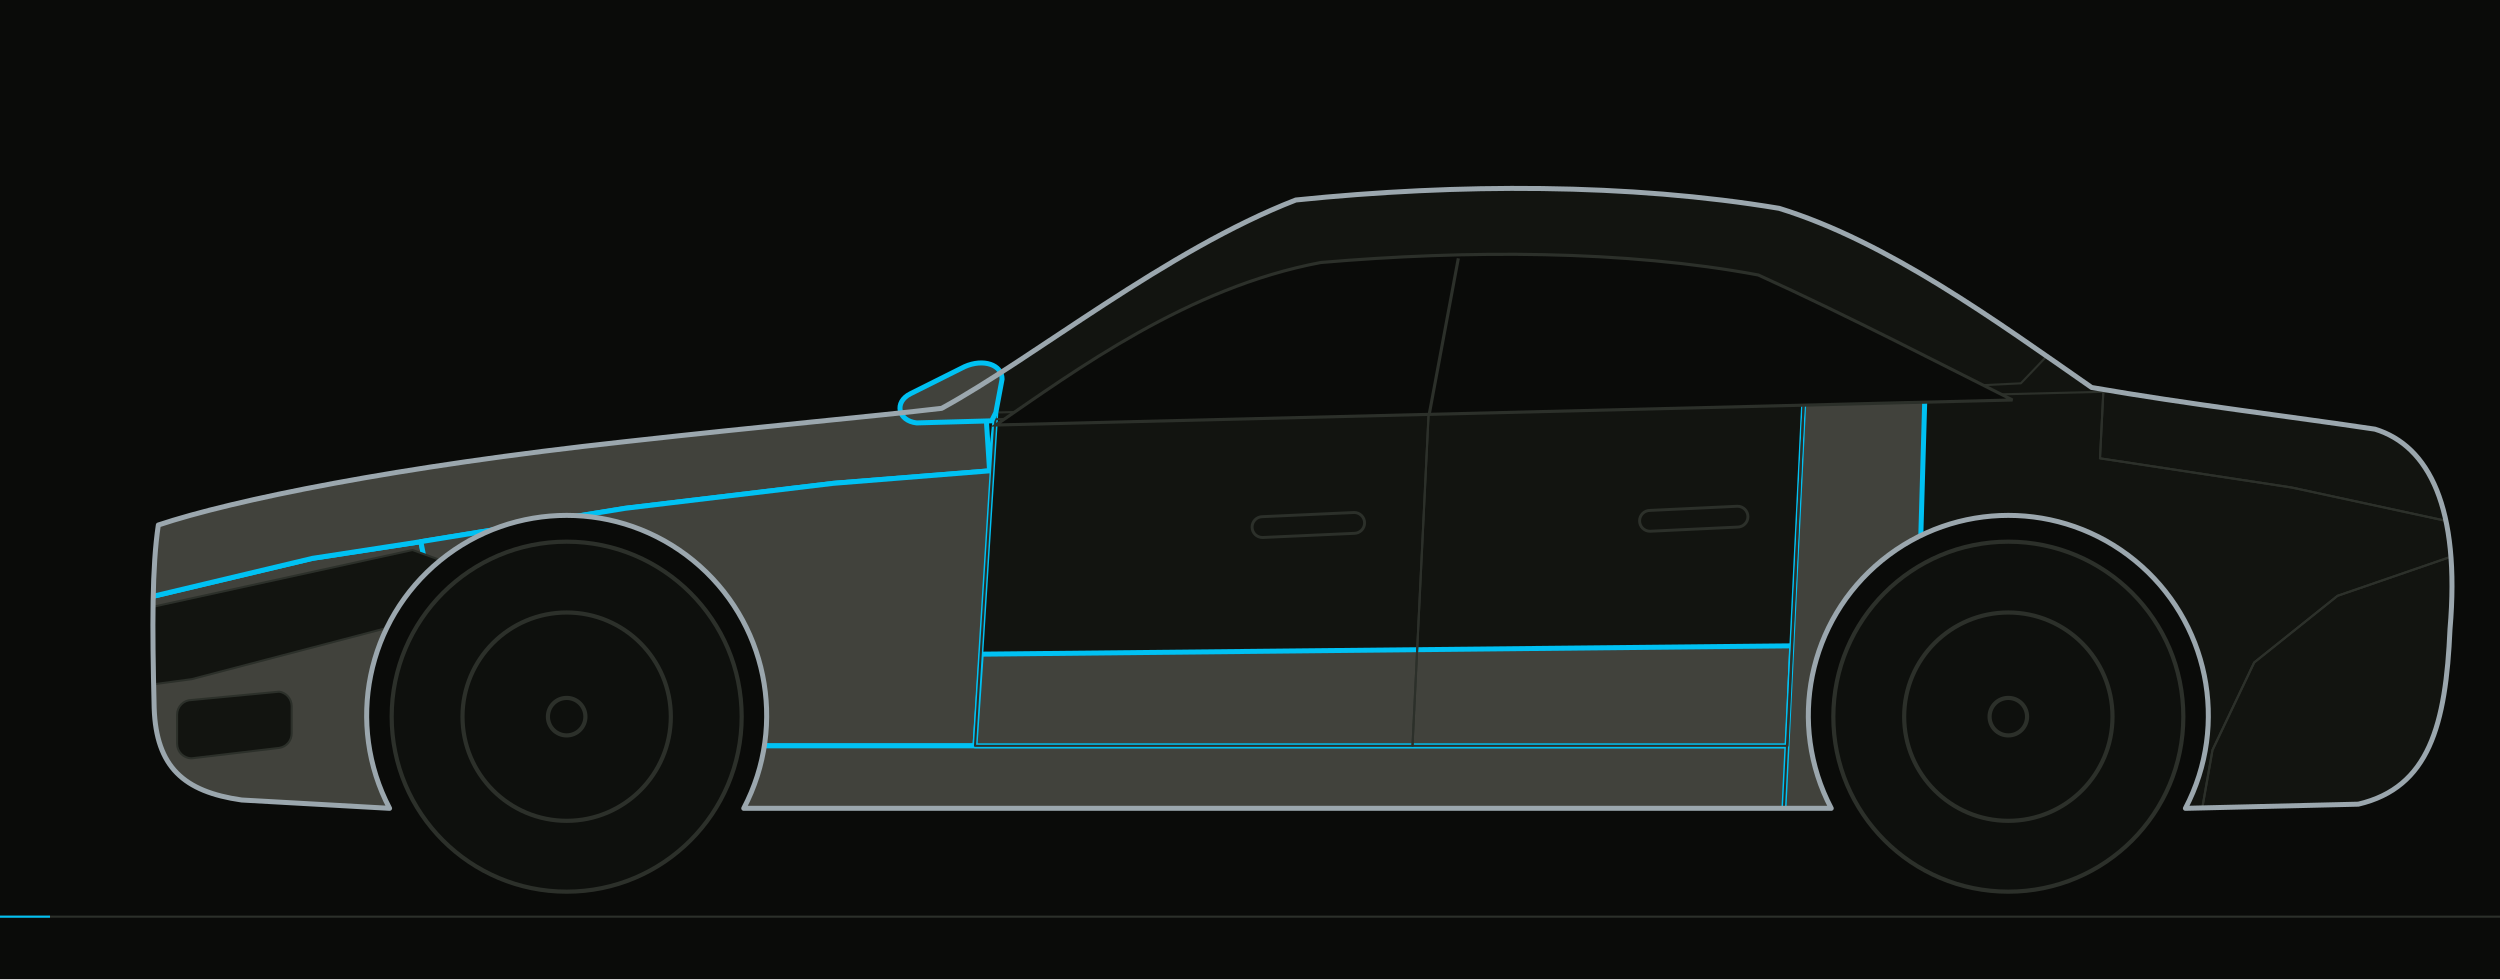
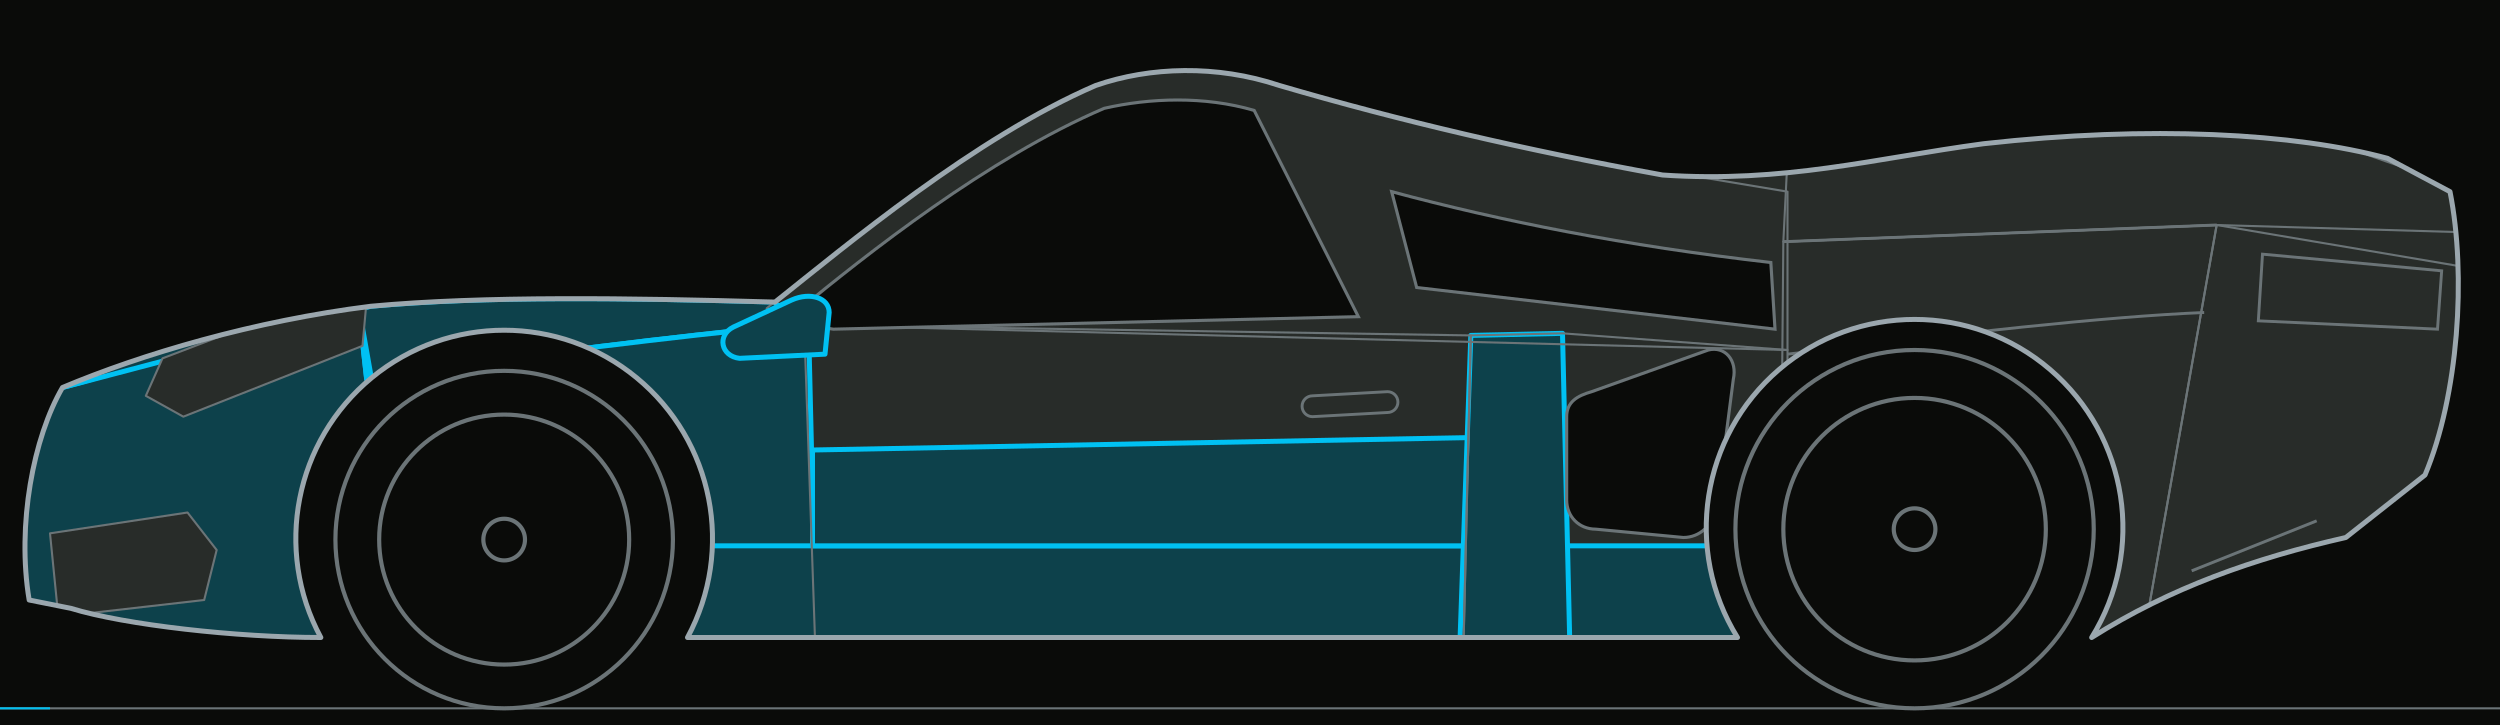
- <svg xmlns="http://www.w3.org/2000/svg" viewBox="0 0 1200 470">
+ <svg xmlns="http://www.w3.org/2000/svg" viewBox="0 0 1200 348">
  <defs>
    <clipPath id="bodyClip">
-       <path d="M 76 252 C 112 240, 190 224, 300 212 C 372 204, 418 200, 452 196 C 496 172, 560 120, 622 96 C 700 88, 782 88, 854 100 C 906 116, 958 154, 1004 186 C 1050 194, 1100 200, 1140 206 C 1166 214, 1181 244, 1176 302 C 1174 348, 1166 378, 1132 386 L 1049 388 A 96 96 0 1 0 879 388 L 357 388 A 96 96 0 1 0 187 388 L 116 384 C 88 380, 75 368, 74 340 C 73 300, 73 272, 76 252 Z" />
+       <path d="M 30 186 C 68 170, 122 154, 178 147 C 232 142, 302 143, 372 145 C 406 118, 468 66, 526 41 C 552 32, 584 31, 614 41 C 672 58, 732 72, 798 84 C 856 88, 900 76, 952 69 C 1032 60, 1102 64, 1146 76 L 1176 92 C 1184 132, 1180 190, 1164 228 L 1126 258 C 1082 268, 1042 282, 1004 306 A 100 100 0 1 0 834 306 L 330 306 A 100 100 0 1 0 154 306 C 114 306, 60 300, 34 292 L 14 288 C 8 252, 16 210, 30 186 Z" />
    </clipPath>
    <pattern id="stip" width="13" height="13" patternUnits="userSpaceOnUse">
      <circle cx="3" cy="3" r="2" fill="#9BA7AE" fill-opacity="0.6" />
      <circle cx="9.5" cy="9.5" r="2" fill="#9BA7AE" fill-opacity="0.6" />
    </pattern>
  </defs>
-   <rect width="1200" height="470" fill="#0A0B09" />
+   <rect width="1200" height="348" fill="#0A0B09" />
  <g>
-     <circle cx="272" cy="344" r="84" fill="#0E100D" stroke="#2C302A" stroke-width="2" />
-     <circle cx="272" cy="344" r="50" fill="none" stroke="#2C302A" stroke-width="2" />
-     <circle cx="272" cy="344" r="9" fill="none" stroke="#2C302A" stroke-width="2" />
+     <circle cx="242" cy="259" r="81" fill="#0A0B09" stroke="#6B7477" stroke-width="2" />
+     <circle cx="242" cy="259" r="60" fill="none" stroke="#6B7477" stroke-width="2" />
+     <circle cx="242" cy="259" r="10" fill="none" stroke="#6B7477" stroke-width="2" />
  </g>
  <g>
-     <circle cx="964" cy="344" r="84" fill="#0E100D" stroke="#2C302A" stroke-width="2" />
-     <circle cx="964" cy="344" r="50" fill="none" stroke="#2C302A" stroke-width="2" />
-     <circle cx="964" cy="344" r="9" fill="none" stroke="#2C302A" stroke-width="2" />
+     <circle cx="919" cy="254" r="86" fill="#0A0B09" stroke="#6B7477" stroke-width="2" />
+     <circle cx="919" cy="254" r="63" fill="none" stroke="#6B7477" stroke-width="2" />
+     <circle cx="919" cy="254" r="10" fill="none" stroke="#6B7477" stroke-width="2" />
  </g>
-   <path d="M 76 252 C 112 240, 190 224, 300 212 C 372 204, 418 200, 452 196 C 496 172, 560 120, 622 96 C 700 88, 782 88, 854 100 C 906 116, 958 154, 1004 186 C 1050 194, 1100 200, 1140 206 C 1166 214, 1181 244, 1176 302 C 1174 348, 1166 378, 1132 386 L 1049 388 A 96 96 0 1 0 879 388 L 357 388 A 96 96 0 1 0 187 388 L 116 384 C 88 380, 75 368, 74 340 C 73 300, 73 272, 76 252 Z" fill="#121410" />
+   <path d="M 30 186 C 68 170, 122 154, 178 147 C 232 142, 302 143, 372 145 C 406 118, 468 66, 526 41 C 552 32, 584 31, 614 41 C 672 58, 732 72, 798 84 C 856 88, 900 76, 952 69 C 1032 60, 1102 64, 1146 76 L 1176 92 C 1184 132, 1180 190, 1164 228 L 1126 258 C 1082 268, 1042 282, 1004 306 A 100 100 0 1 0 834 306 L 330 306 A 100 100 0 1 0 154 306 C 114 306, 60 300, 34 292 L 14 288 C 8 252, 16 210, 30 186 Z" fill="#282C29" />
  <g clip-path="url(#bodyClip)">
-     <path data-panel="front-bumper" d="M 40 296 L 66 288 L 150 268 L 202 260 L 210 300 L 204 392 L 40 392 Z" fill="#41423C" stroke="#00C1F3" stroke-width="2.4" stroke-linejoin="round" />
-     <path data-panel="hood" d="M 40 226 L 470 148 L 475 226 L 400 232 L 300 244 L 202 260 L 150 268 L 66 288 Z" fill="#41423C" stroke="#00C1F3" stroke-width="2.4" stroke-linejoin="round" />
-     <path data-panel="front-fender" d="M 202 260 L 300 244 L 400 232 L 475 226 L 478 198 L 468 358 L 300 358 L 300 392 L 204 392 L 210 300 Z" fill="#41423C" stroke="#00C1F3" stroke-width="2.4" stroke-linejoin="round" />
-     <path data-panel="rocker" d="M 330 358 L 890 358 L 890 394 L 330 394 Z" fill="#41423C" stroke="#00C1F3" stroke-width="2.4" stroke-linejoin="round" />
-     <path data-panel="lower-door" d="M 471 314 L 860 310 L 858 358 L 468 358 Z" fill="#41423C" stroke="#00C1F3" stroke-width="2.4" stroke-linejoin="round" />
-     <path data-panel="rear-impact" d="M 866 189 L 924 188 L 918 394 L 856 394 Z" fill="#41423C" stroke="#00C1F3" stroke-width="2.4" stroke-linejoin="round" />
-     <path data-panel="front-door" d="M 478 198 L 686 193 L 678 358 L 468 358 Z" fill="transparent" stroke="#2C302A" stroke-width="1" stroke-linejoin="round" />
-     <path data-panel="rear-door" d="M 686 193 L 866 189 L 858 358 L 678 358 Z" fill="transparent" stroke="#2C302A" stroke-width="1" stroke-linejoin="round" />
-     <path data-panel="roof" d="M 446 202 C 492 166, 558 114, 622 90 C 700 82, 784 82, 856 94 C 908 110, 964 152, 1012 188 Z" fill="transparent" stroke="#2C302A" stroke-width="1" stroke-linejoin="round" />
-     <path data-panel="rear-fender" d="M 866 189 L 970 184 L 1012 140 L 1008 220 L 1100 234 L 1174 250 L 1180 266 L 1122 286 L 1082 318 L 1062 360 L 1056 394 L 856 394 Z" fill="transparent" stroke="#2C302A" stroke-width="1" stroke-linejoin="round" />
-     <path data-panel="trunk" d="M 1008 120 L 1230 200 L 1174 250 L 1100 234 L 1008 220 L 1012 140 Z" fill="transparent" stroke="#2C302A" stroke-width="1" stroke-linejoin="round" />
-     <path data-panel="rear-bumper" d="M 1174 250 L 1240 262 L 1240 420 L 1030 420 L 1056 394 L 1062 360 L 1082 318 L 1122 286 L 1180 266 Z" fill="transparent" stroke="#2C302A" stroke-width="1" stroke-linejoin="round" />
+     <path data-panel="front-bumper" d="M 0 160 L 30 186 L 172 146 L 184 214 L 178 320 L 0 320 Z" fill="#0D414B" stroke="#00C1F3" stroke-width="2.4" stroke-linejoin="round" />
+     <path data-panel="hood" d="M 0 120 L 30 186 L 178 147 C 232 142, 302 143, 372 145 L 380 156 C 320 162, 256 170, 200 178 L 176 182 L 172 146 Z" fill="#0D414B" stroke="#00C1F3" stroke-width="2.4" stroke-linejoin="round" />
+     <path data-panel="front-fender" d="M 172 146 L 176 182 L 200 178 C 256 170, 320 162, 380 156 L 388 152 L 392 320 L 176 320 L 184 214 Z" fill="#0D414B" stroke="#00C1F3" stroke-width="2.4" stroke-linejoin="round" />
+     <path data-panel="rocker" d="M 328 262 L 854 262 L 854 330 L 328 330 Z" fill="#0D414B" stroke="#00C1F3" stroke-width="2.4" stroke-linejoin="round" />
+     <path data-panel="lower-door" d="M 390 216 L 708 210 L 708 262 L 390 262 Z" fill="#0D414B" stroke="#00C1F3" stroke-width="2.4" stroke-linejoin="round" />
+     <path data-panel="rear-impact" d="M 706 161 L 750 160 L 754 330 L 700 330 Z" fill="#0D414B" stroke="#00C1F3" stroke-width="2.4" stroke-linejoin="round" />
+     <path data-panel="front-door" d="M 386 156 L 706 161 L 702 330 L 392 330 Z" fill="transparent" stroke="#6B7477" stroke-width="1" stroke-linejoin="round" />
+     <path data-panel="rear-door" d="M 706 161 L 750 160 L 858 168 L 858 330 L 702 330 Z" fill="transparent" stroke="#6B7477" stroke-width="1" stroke-linejoin="round" />
+     <path data-panel="roof" d="M 368 148 C 406 116, 468 64, 526 39 C 552 30, 584 29, 616 39 C 672 56, 732 70, 798 82 L 858 92 L 858 168 L 386 156 Z" fill="transparent" stroke="#6B7477" stroke-width="1" stroke-linejoin="round" />
+     <path data-panel="rear-fender" d="M 856 116 L 1064 108 L 1030 300 L 1014 340 L 854 340 Z" fill="transparent" stroke="#6B7477" stroke-width="1" stroke-linejoin="round" />
+     <path data-panel="trunk" d="M 858 76 C 898 70, 928 68, 952 67 C 1032 58, 1102 62, 1146 74 L 1176 92 L 1182 128 L 1064 108 L 856 116 Z" fill="transparent" stroke="#6B7477" stroke-width="1" stroke-linejoin="round" />
+     <path data-panel="rear-bumper" d="M 1064 108 L 1200 112 L 1200 340 L 1014 340 L 1030 300 Z" fill="transparent" stroke="#6B7477" stroke-width="1" stroke-linejoin="round" />
  </g>
-   <path d="M 478 204 C 516 178, 570 138, 634 126 C 704 120, 780 120, 844 132 C 888 152, 934 176, 966 192 Z" fill="#0A0B09" stroke="#2C302A" stroke-width="1.5" />
-   <path d="M 686 199 L 700 124" fill="none" stroke="#2C302A" stroke-width="1.5" />
-   <path d="M 606 248 L 650 246 A 5 5 0 0 1 650 256 L 606 258 A 5 5 0 0 1 606 248 Z" fill="none" stroke="#2C302A" stroke-width="1.4" />
-   <path d="M 792 245 L 834 243 A 5 5 0 0 1 834 253 L 792 255 A 5 5 0 0 1 792 245 Z" fill="none" stroke="#2C302A" stroke-width="1.4" />
  <g clip-path="url(#bodyClip)">
-     <path data-panel="headlight" d="M 62 330 L 70 292 L 198 264 L 220 272 L 214 294 L 92 326 Z" fill="#121410" stroke="#2C302A" stroke-width="1" stroke-linejoin="round" />
-     <path data-panel="fog-light" d="M 92 336 L 134 332 A 7 7 0 0 1 140 339 L 140 352 A 7 7 0 0 1 134 359 L 92 364 A 7 7 0 0 1 85 357 L 85 343 A 7 7 0 0 1 92 336 Z" fill="#121410" stroke="#2C302A" stroke-width="1" stroke-linejoin="round" />
+     <path d="M 382 150 C 416 122, 474 76, 530 52 C 552 47, 578 46, 602 53 L 652 152 L 400 158 C 392 157, 388 155, 388 152 Z" fill="#0A0B09" stroke="#6B7477" stroke-width="1.5" />
+     <path d="M 668 92 C 720 106, 780 118, 850 126 L 852 158 L 680 138 Z" fill="#0A0B09" stroke="#6B7477" stroke-width="1.5" />
+     <path d="M 764 188 L 820 168 C 828 166, 834 173, 832 182 L 824 244 C 822 252, 816 258, 808 258 L 766 254 C 758 254, 752 248, 752 240 L 752 200 C 752 193, 757 190, 764 188 Z" fill="#0A0B09" stroke="#6B7477" stroke-width="1.5" />
+     <path d="M 630 190 L 666 188 A 5 5 0 0 1 666 198 L 630 200 A 5 5 0 0 1 630 190 Z" fill="none" stroke="#6B7477" stroke-width="1.4" />
+     <path d="M 1136 74 L 1176 88" fill="none" stroke="#6B7477" stroke-width="1.4" />
+     <path d="M 1052 274 L 1112 250" fill="none" stroke="#6B7477" stroke-width="1.4" />
+     <path d="M 856 116 L 1064 108" fill="none" stroke="#6B7477" stroke-width="1.4" />
+     <path d="M 858 170 C 940 160, 1010 152, 1058 150" fill="none" stroke="#6B7477" stroke-width="1.4" />
+     <path d="M 1086 122 L 1172 130 L 1170 158 L 1084 154 Z" fill="none" stroke="#6B7477" stroke-width="1.4" />
  </g>
-   <path data-panel="mirror" d="M 478 198 L 481 182 C 481 175, 472 172, 463 176 L 437 189 C 429 193, 431 202, 440 203 L 476 202 Z" fill="#41423C" stroke="#00C1F3" stroke-width="2.4" stroke-linejoin="round" />
-   <path d="M 76 252 C 112 240, 190 224, 300 212 C 372 204, 418 200, 452 196 C 496 172, 560 120, 622 96 C 700 88, 782 88, 854 100 C 906 116, 958 154, 1004 186 C 1050 194, 1100 200, 1140 206 C 1166 214, 1181 244, 1176 302 C 1174 348, 1166 378, 1132 386 L 1049 388 A 96 96 0 1 0 879 388 L 357 388 A 96 96 0 1 0 187 388 L 116 384 C 88 380, 75 368, 74 340 C 73 300, 73 272, 76 252 Z" fill="none" stroke="#9BA7AE" stroke-width="2.4" stroke-linejoin="round" />
-   <line x1="0" y1="440" x2="1200" y2="440" stroke="#2C302A" stroke-width="1" />
-   <line x1="0" y1="440" x2="24" y2="440" stroke="#00C1F3" stroke-width="1" />
+   <g clip-path="url(#bodyClip)">
+     <path data-panel="headlight" d="M 70 190 L 78 172 L 162 140 L 176 144 L 174 166 L 88 200 Z" fill="#282C29" stroke="#6B7477" stroke-width="1" stroke-linejoin="round" />
+     <path data-panel="fog-light" d="M 24 256 L 90 246 L 104 264 L 98 288 L 28 296 Z" fill="#282C29" stroke="#6B7477" stroke-width="1" stroke-linejoin="round" />
+   </g>
+   <path data-panel="mirror" d="M 396 170 L 398 150 C 398 143, 389 140, 380 144 L 352 157 C 344 161, 346 171, 355 172 Z" fill="#0D414B" stroke="#00C1F3" stroke-width="2.4" stroke-linejoin="round" />
+   <path d="M 30 186 C 68 170, 122 154, 178 147 C 232 142, 302 143, 372 145 C 406 118, 468 66, 526 41 C 552 32, 584 31, 614 41 C 672 58, 732 72, 798 84 C 856 88, 900 76, 952 69 C 1032 60, 1102 64, 1146 76 L 1176 92 C 1184 132, 1180 190, 1164 228 L 1126 258 C 1082 268, 1042 282, 1004 306 A 100 100 0 1 0 834 306 L 330 306 A 100 100 0 1 0 154 306 C 114 306, 60 300, 34 292 L 14 288 C 8 252, 16 210, 30 186 Z" fill="none" stroke="#9BA7AE" stroke-width="2.4" stroke-linejoin="round" />
+   <line x1="0" y1="340" x2="1200" y2="340" stroke="#6B7477" stroke-width="1" />
+   <line x1="0" y1="340" x2="24" y2="340" stroke="#00C1F3" stroke-width="1" />
</svg>
